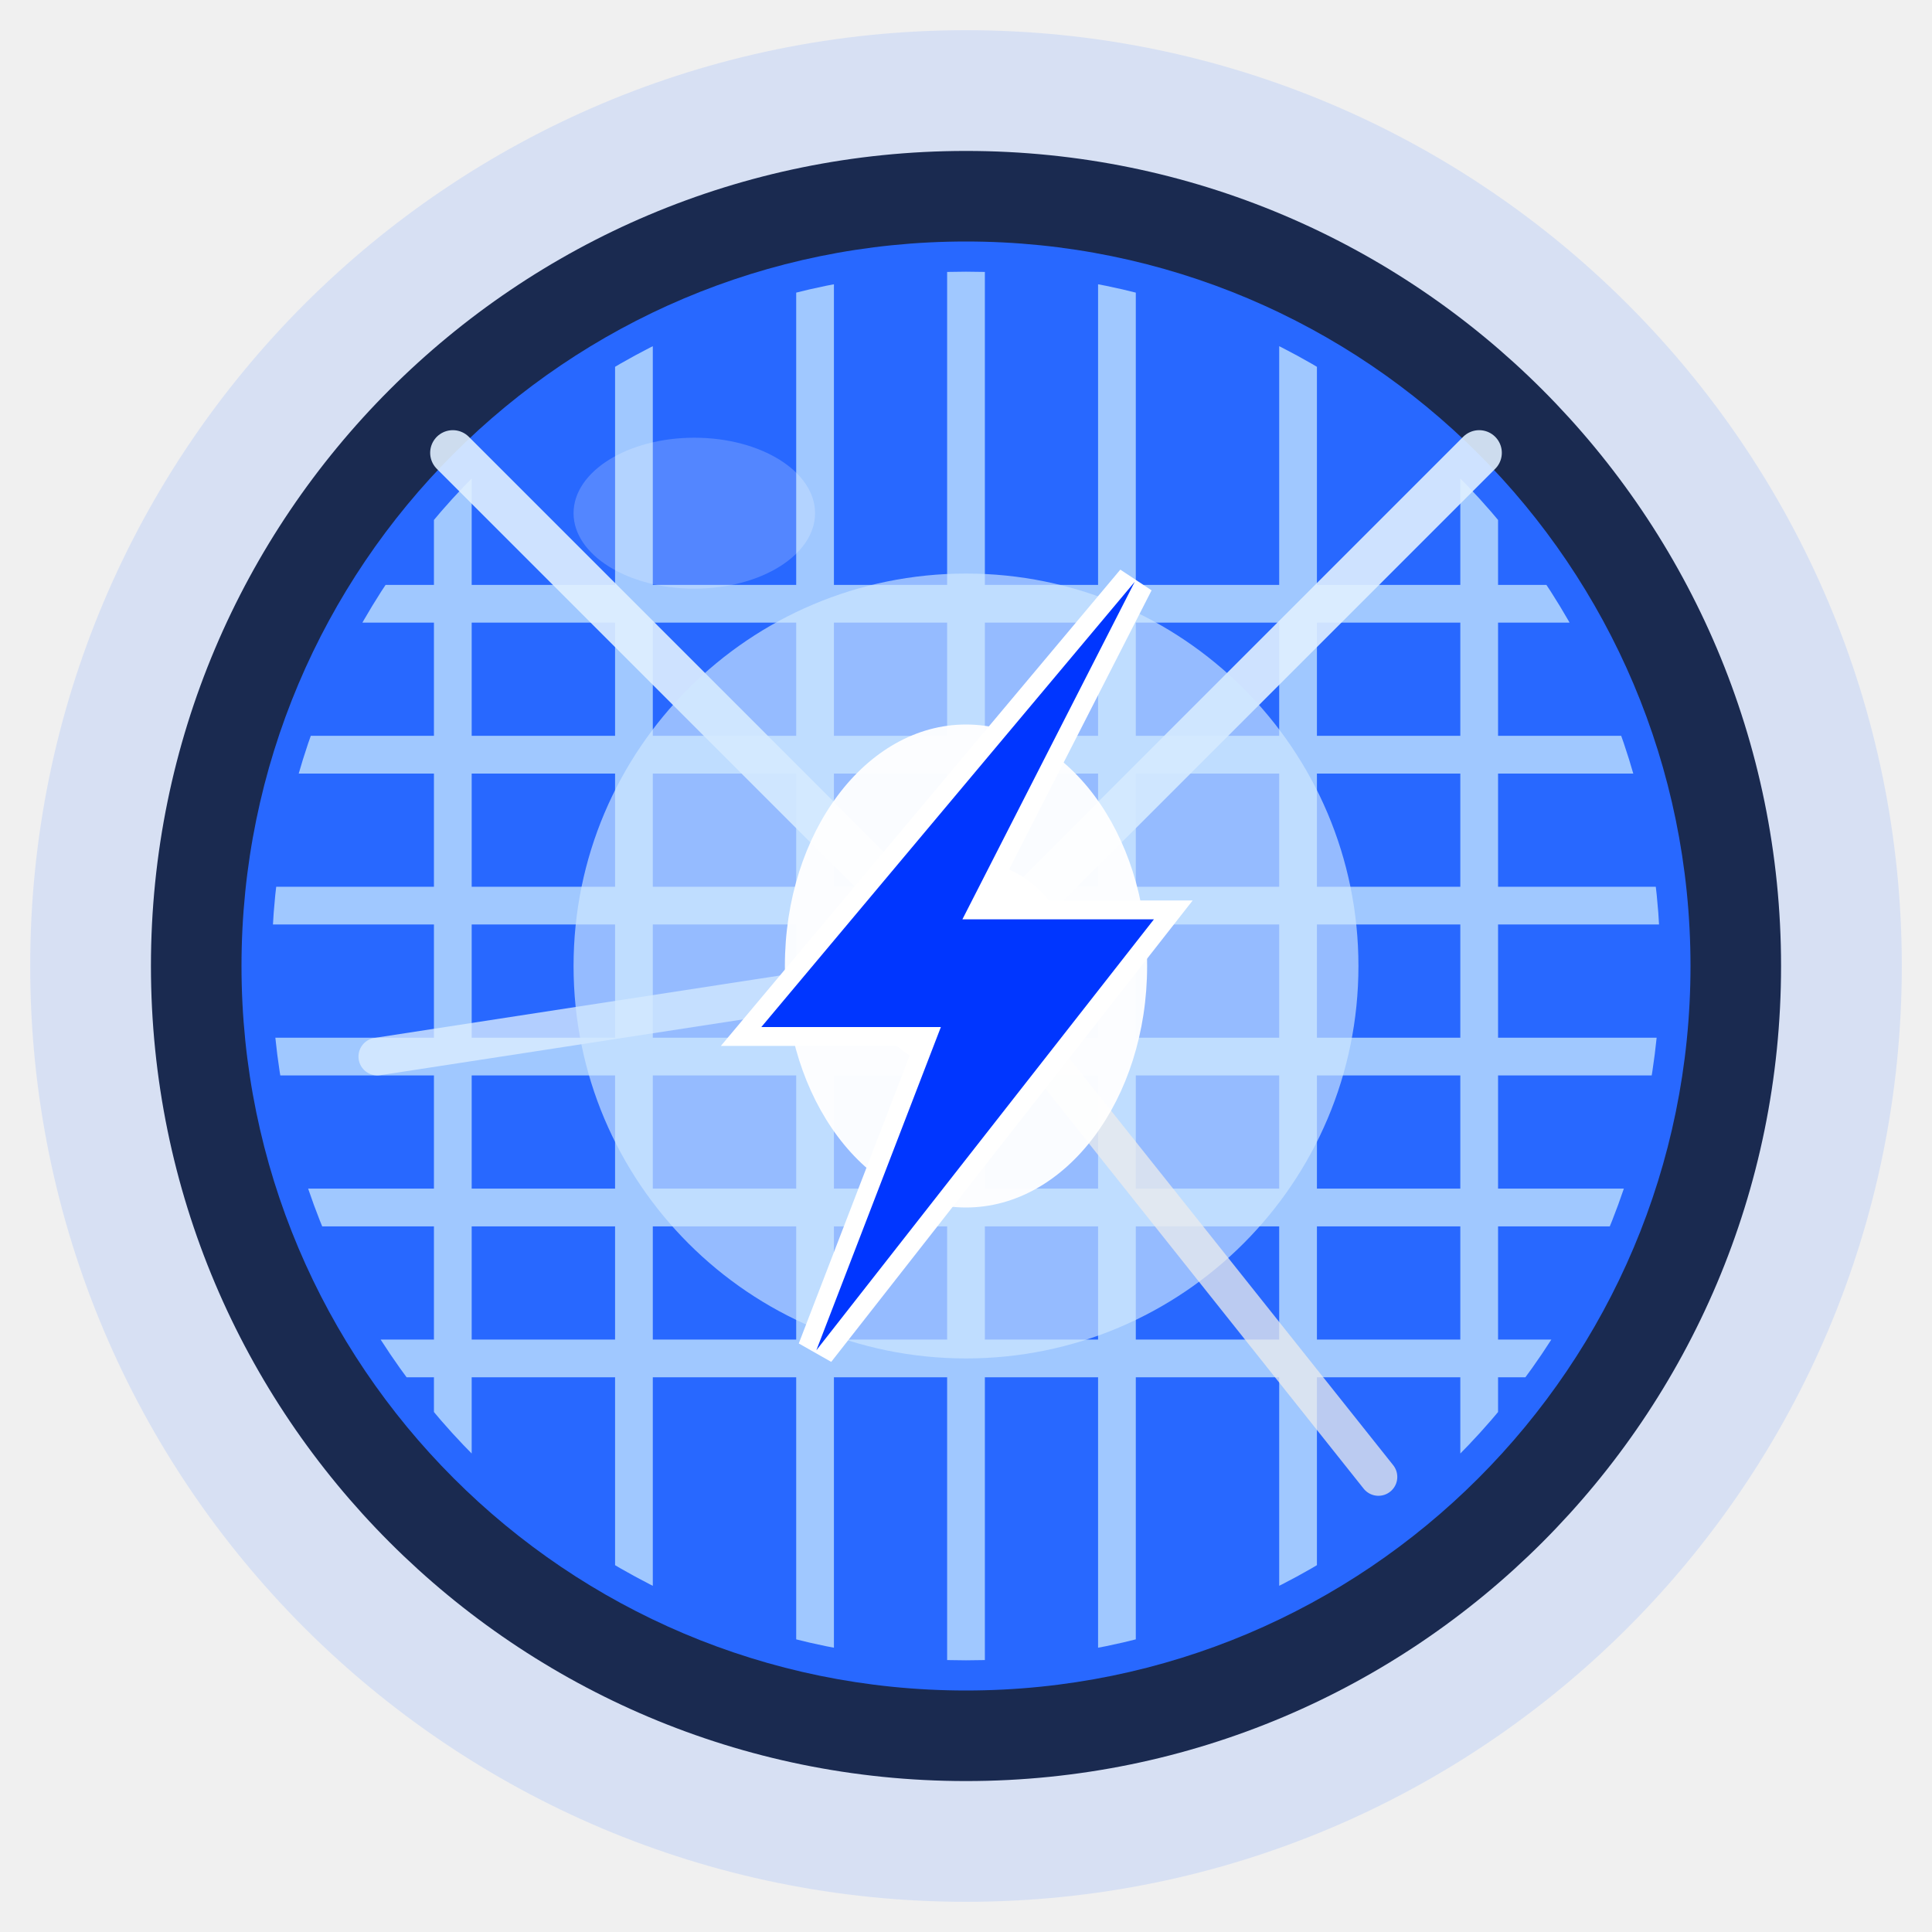
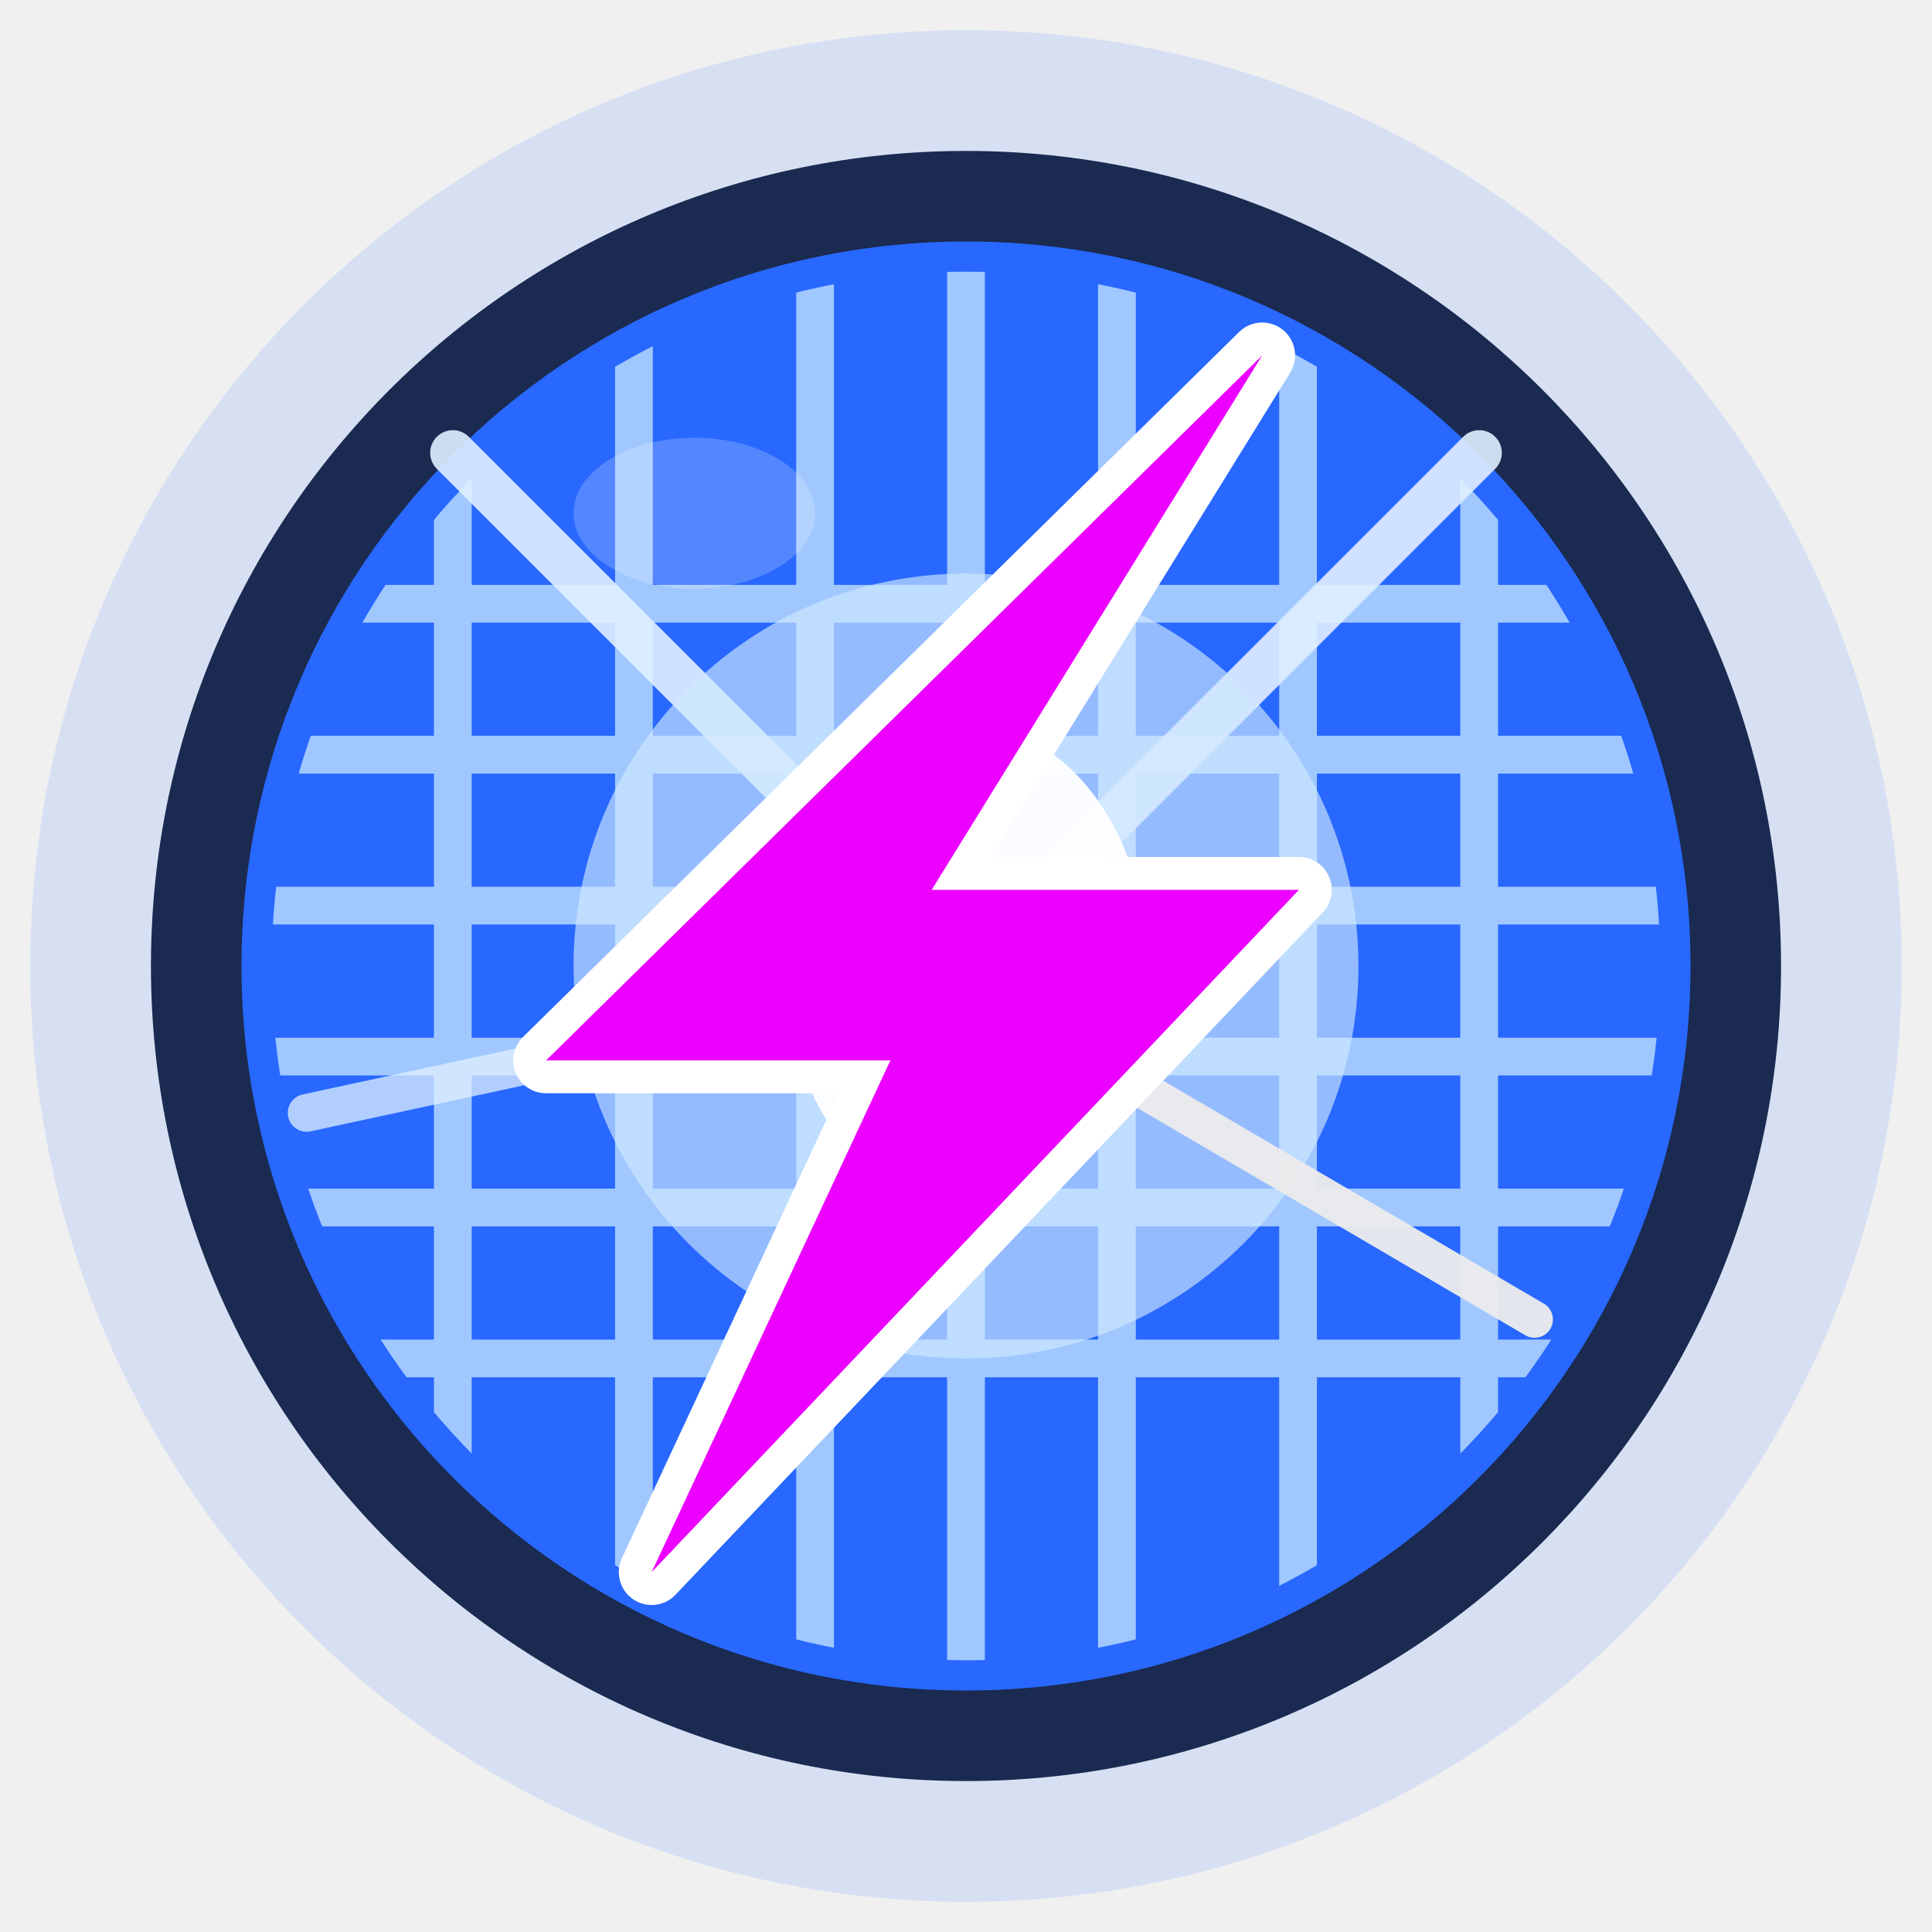
<svg xmlns="http://www.w3.org/2000/svg" width="128" height="128" viewBox="0 0 128 128" version="1.1" id="svg21">
  <defs id="defs21">
    <marker markerWidth="0.001" markerHeight="0.002" refX="-3" refY="0" orient="auto-start-reverse" id="CapTriangle" viewBox="0 0 0.525 1" style="overflow:visible" preserveAspectRatio="xMidYMid">
      <path style="fill:context-stroke;stroke-linecap:butt" d="M 0,-1 1,0 0,1 -0.05,0 Z" transform="scale(0.5)" id="path61" />
    </marker>
  </defs>
  <circle cx="64" cy="64" r="62" fill="#80AAFF" opacity="0.22" id="circle1" />
  <circle cx="64" cy="64" r="54" fill="#1A2A50" id="circle2" />
  <circle cx="64" cy="64" r="48" fill="#2868FF" id="circle3" />
  <clipPath id="circ2">
    <circle cx="64" cy="64" r="46" id="circle4" />
  </clipPath>
  <g clip-path="url(#circ2)" id="g16">
    <line x1="20" y1="40" x2="108" y2="40" stroke="#A0C8FF" stroke-width="2.5" id="line4" />
    <line x1="16" y1="50" x2="112" y2="50" stroke="#A0C8FF" stroke-width="2.5" id="line5" />
    <line x1="14" y1="60" x2="114" y2="60" stroke="#A0C8FF" stroke-width="2.5" id="line6" />
    <line x1="14" y1="70" x2="114" y2="70" stroke="#A0C8FF" stroke-width="2.5" id="line7" />
    <line x1="16" y1="80" x2="112" y2="80" stroke="#A0C8FF" stroke-width="2.5" id="line8" />
    <line x1="20" y1="90" x2="108" y2="90" stroke="#A0C8FF" stroke-width="2.5" id="line9" />
    <line x1="30" y1="16" x2="30" y2="112" stroke="#A0C8FF" stroke-width="2.5" id="line10" />
    <line x1="42" y1="14" x2="42" y2="114" stroke="#A0C8FF" stroke-width="2.5" id="line11" />
    <line x1="54" y1="14" x2="54" y2="114" stroke="#A0C8FF" stroke-width="2.5" id="line12" />
    <line x1="64" y1="14" x2="64" y2="114" stroke="#A0C8FF" stroke-width="2.5" id="line13" />
    <line x1="74" y1="14" x2="74" y2="114" stroke="#A0C8FF" stroke-width="2.5" id="line14" />
    <line x1="86" y1="14" x2="86" y2="114" stroke="#A0C8FF" stroke-width="2.5" id="line15" />
    <line x1="98" y1="16" x2="98" y2="112" stroke="#A0C8FF" stroke-width="2.5" id="line16" />
  </g>
  <line x1="64" y1="64" x2="30" y2="30" stroke="#E0F0FF" stroke-width="3" stroke-linecap="round" opacity="0.90" id="line17" />
  <line x1="64" y1="64" x2="98" y2="30" stroke="#E0F0FF" stroke-width="3" stroke-linecap="round" opacity="0.90" id="line18" />
-   <line x1="64" y1="64" x2="25" y2="70" stroke="#E0F0FF" stroke-width="2.5" stroke-linecap="round" opacity="0.75" id="line19" />
+   <line x1="63.607" y1="64.393" x2="20.317" y2="73.731" stroke="#e0f0ff" stroke-width="2.5" stroke-linecap="round" opacity="0.75" id="line19" />
  <circle cx="64" cy="64" r="26" fill="#D0E8FF" opacity="0.65" id="circle20" />
-   <line x1="66.752" y1="66.975" x2="91.324" y2="97.85" stroke="#e0f0ff" stroke-width="2.5" stroke-linecap="round" opacity="0.75" id="line20" style="fill:#ffffff;fill-opacity:1;stroke:#ececec;stroke-opacity:1" />
+   <line x1="66.716" y1="66.94" x2="101.67" y2="87.417" stroke="#e0f0ff" stroke-width="2.428" stroke-linecap="round" opacity="0.75" id="line20" style="fill:#ffffff;fill-opacity:1;stroke:#ececec;stroke-opacity:1;opacity:0.95" />
  <ellipse cx="64" cy="64" rx="12" ry="16" fill="white" opacity="0.95" id="ellipse20" />
  <circle cx="64" cy="64" r="7" fill="white" id="circle21" />
  <ellipse cx="46" cy="34" rx="8" ry="5" fill="white" opacity="0.20" id="ellipse21" />
-   <path style="fill:#0036ff;stroke:#ffffff;stroke-width:2.5;paint-order:markers stroke fill;fill-opacity:1;stroke-opacity:1;marker-start:url(#CapTriangle)" d="M 75.182,38.543 63.762,60.907 H 76.451 L 54.087,89.457 62.335,68.045 h -11.896 z" id="path1" />
+   <path style="fill:#ec00ff;fill-opacity:1;stroke:#ffffff;stroke-width:4.356;stroke-opacity:1;marker-start:url(#CapTriangle);paint-order:markers stroke fill;stroke-dasharray:none;stroke-linejoin:round" d="M 83.624,23.546 61.727,58.954 H 86.057 L 43.175,104.156 58.99,70.254 H 36.181 Z" id="path1" />
</svg>
